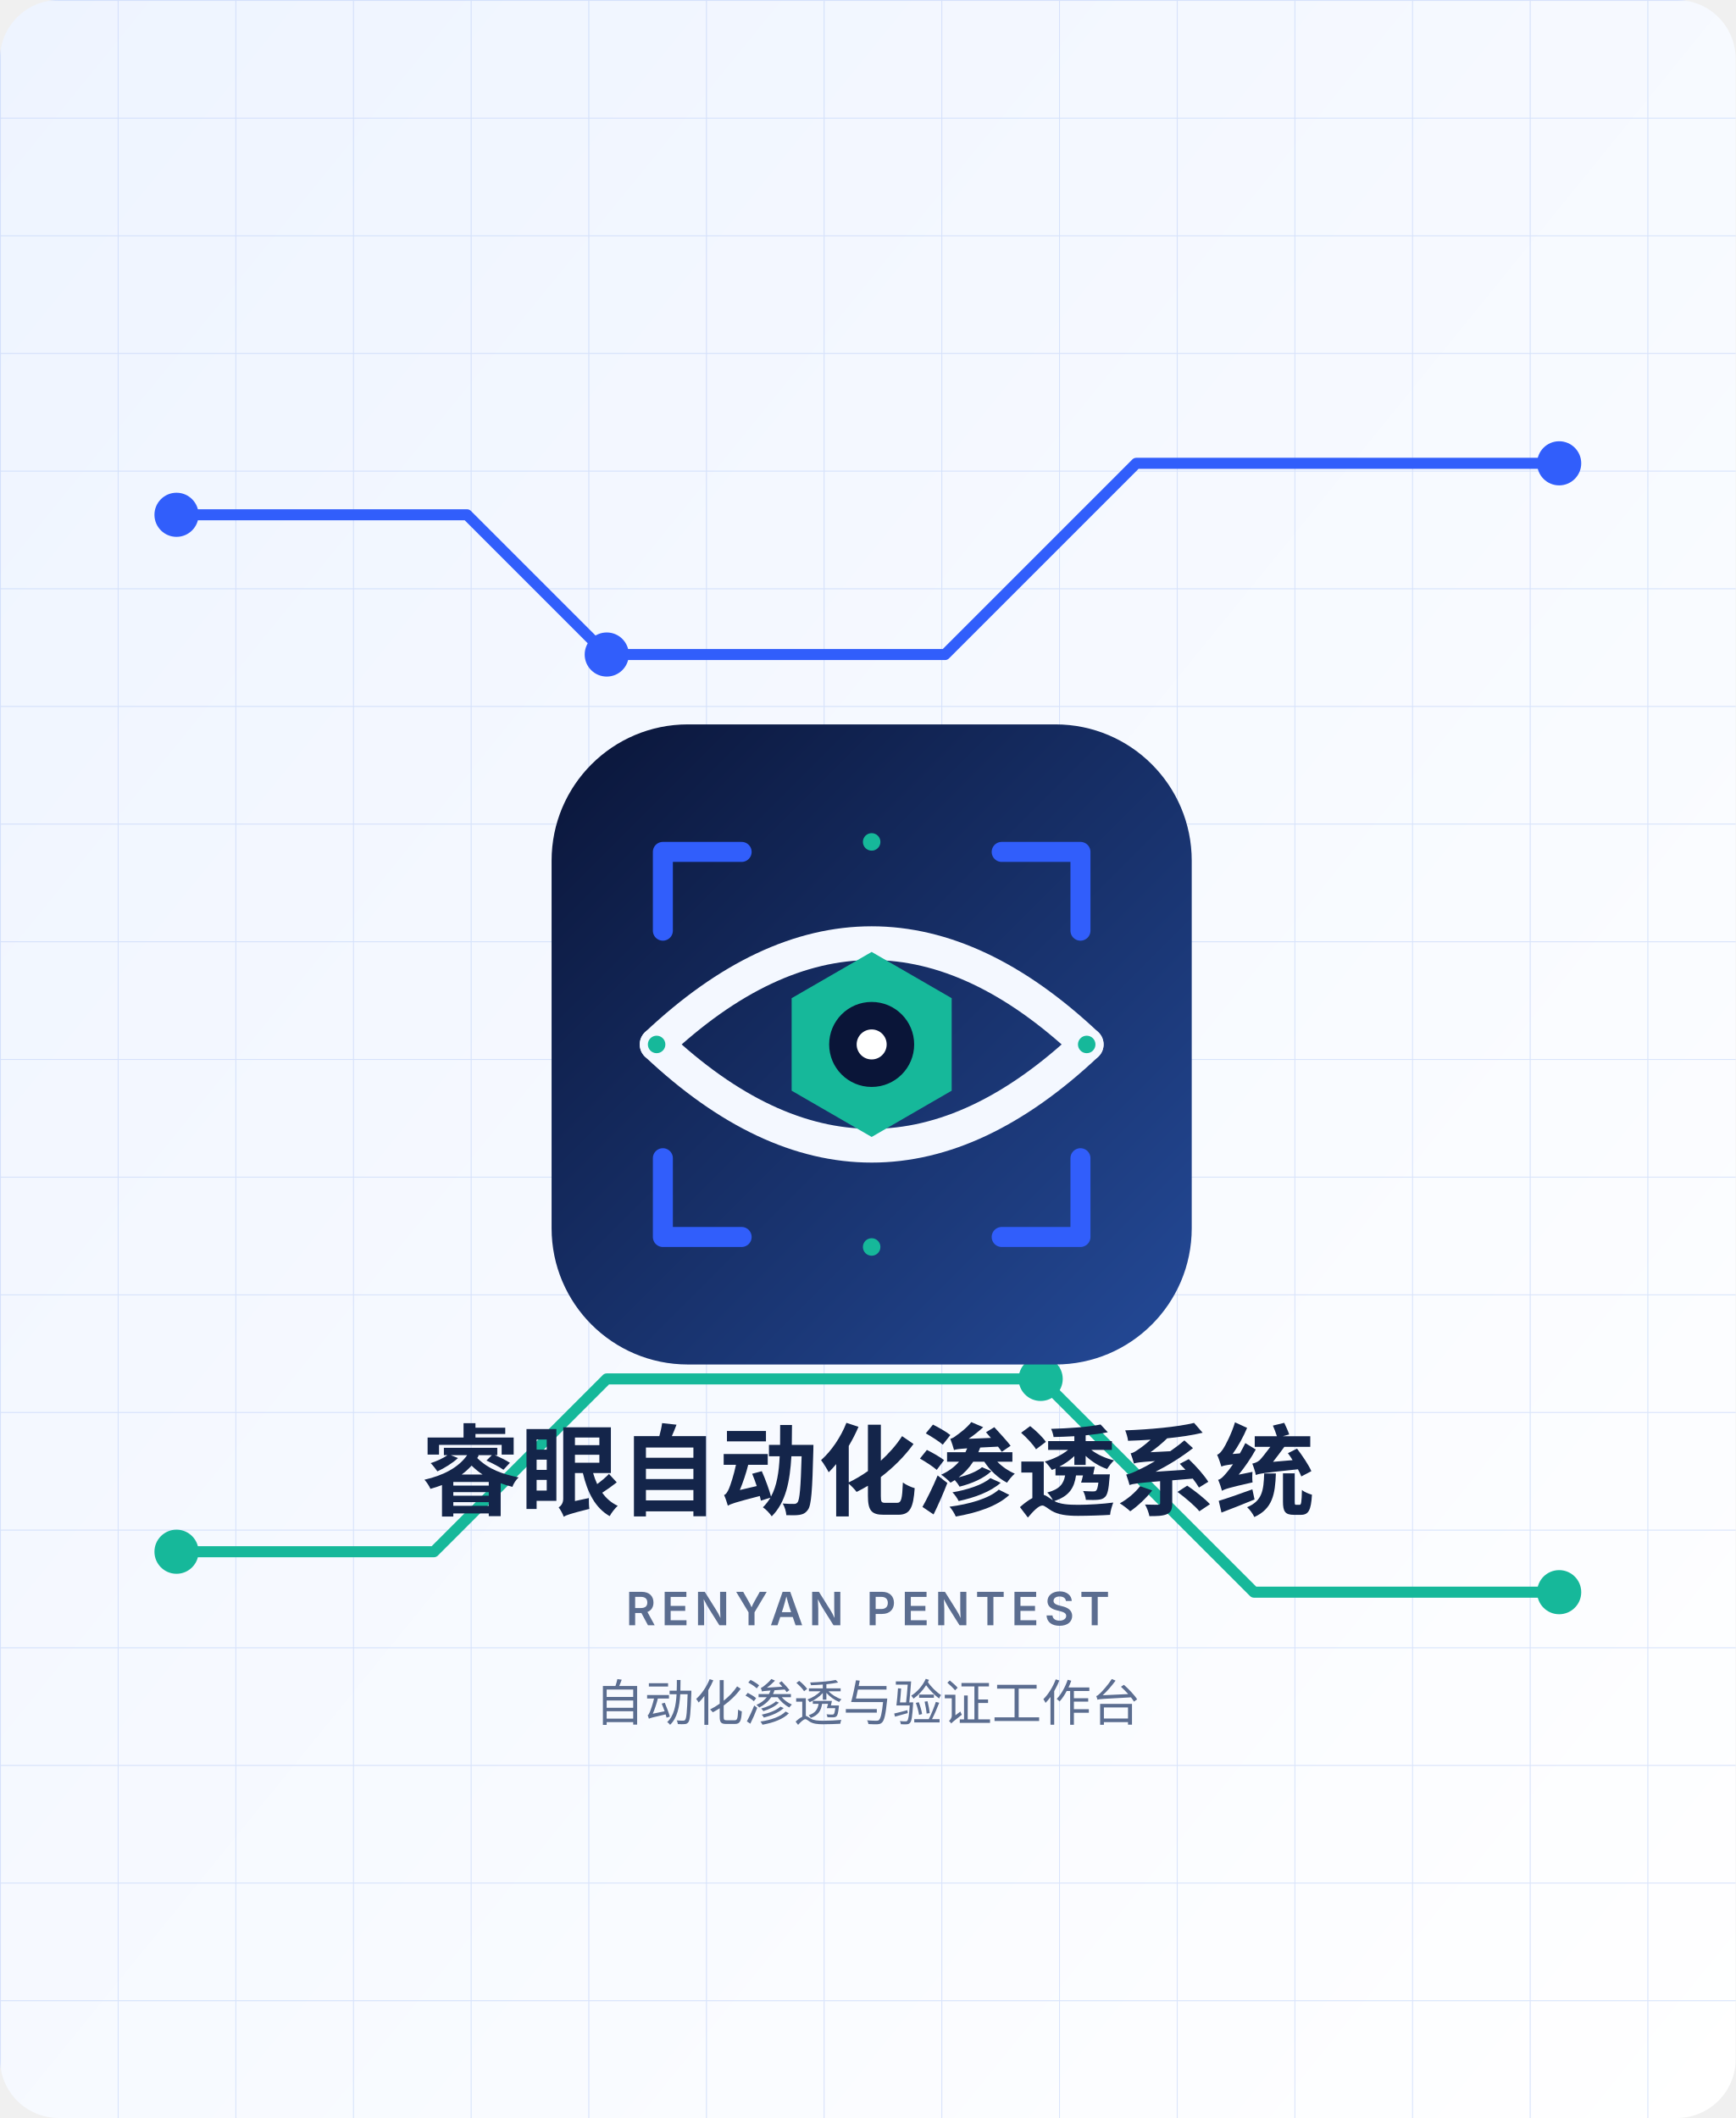
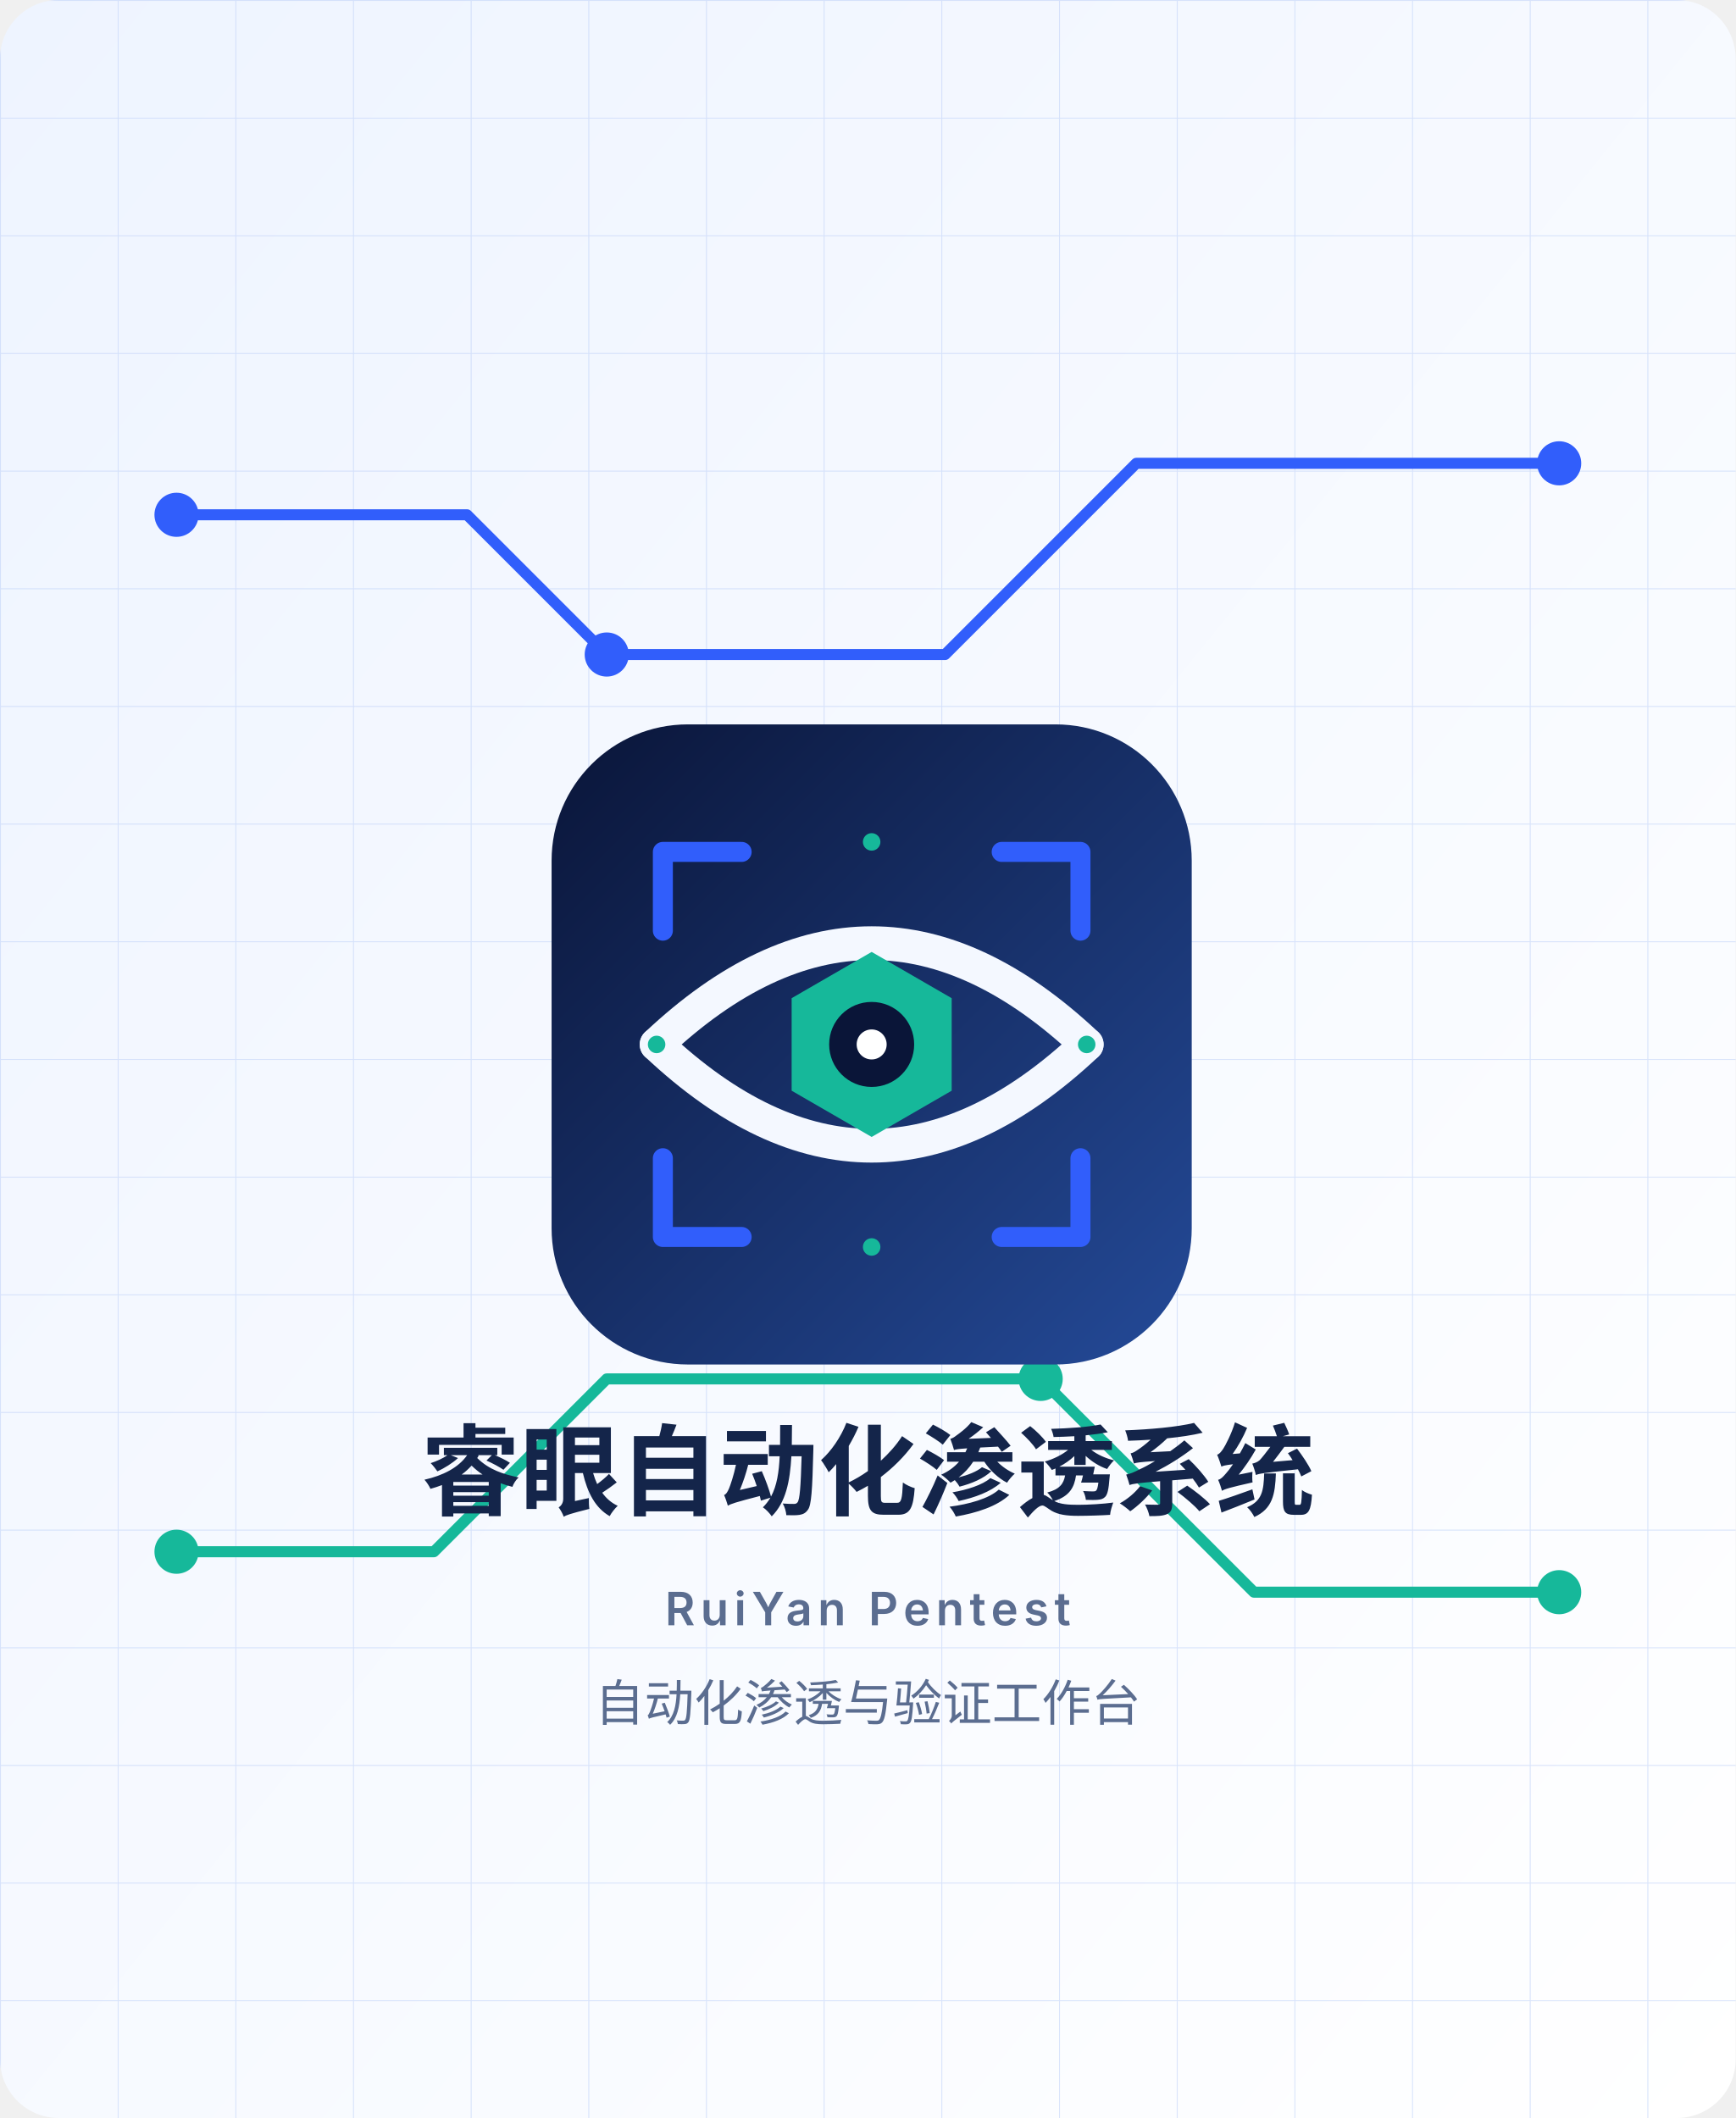
<svg xmlns="http://www.w3.org/2000/svg" viewBox="0 0 944 1152" role="img" aria-labelledby="title">
  <defs>
    <linearGradient id="panel-light" x1="0" y1="0" x2="1" y2="1">
      <stop offset="0" stop-color="#EEF4FF" />
      <stop offset="1" stop-color="#FFFFFF" />
    </linearGradient>
    <pattern id="grid-light" width="64" height="64" patternUnits="userSpaceOnUse">
      <path d="M64 0H0V64" fill="none" stroke="#BED0F7" stroke-width="1" opacity=".55" />
    </pattern>
  </defs>
  <rect width="944" height="1152" rx="32" fill="url(#panel-light)" />
  <rect width="944" height="1152" rx="32" fill="url(#grid-light)" />
  <path d="M96 280H254L330 356H514L618 252H848" fill="none" stroke="#315EFB" stroke-width="6" stroke-linecap="round" stroke-linejoin="round" />
  <path d="M96 844H236L330 750H566L682 866H848" fill="none" stroke="#16B89A" stroke-width="6" stroke-linecap="round" stroke-linejoin="round" />
  <g fill="#315EFB">
    <circle cx="96" cy="280" r="12" />
    <circle cx="848" cy="252" r="12" />
    <circle cx="330" cy="356" r="12" />
  </g>
  <g fill="#16B89A">
    <circle cx="96" cy="844" r="12" />
    <circle cx="848" cy="866" r="12" />
    <circle cx="566" cy="750" r="12" />
  </g>
  <g transform="translate(300 394) scale(.34)">
    <defs>
      <linearGradient id="panel-mark-light-background" x1="0" y1="0" x2="1" y2="1">
        <stop offset="0" stop-color="#0A1538" />
        <stop offset="1" stop-color="#244A98" />
      </linearGradient>
    </defs>
    <rect width="1024" height="1024" rx="218" fill="url(#panel-mark-light-background)" />
    <path d="M168 512 Q512 188 856 512" fill="none" stroke="#F4F8FF" stroke-width="54" stroke-linecap="round" />
    <path d="M168 512 Q512 836 856 512" fill="none" stroke="#F4F8FF" stroke-width="54" stroke-linecap="round" />
    <path d="M512 364 640 438 640 586 512 660 384 586 384 438Z" fill="#16B89A" />
    <circle cx="512" cy="512" r="68" fill="#0A1538" />
    <circle cx="512" cy="512" r="24" fill="#FFFFFF" />
    <path d="M304 204H178V330 M720 204H846V330 M304 820H178V694 M720 820H846V694" fill="none" stroke="#315EFB" stroke-width="32" stroke-linecap="round" stroke-linejoin="round" />
    <g fill="#16B89A">
      <circle cx="168" cy="512" r="14" />
      <circle cx="856" cy="512" r="14" />
      <circle cx="512" cy="188" r="14" />
      <circle cx="512" cy="836" r="14" />
    </g>
  </g>
  <text x="472" y="820" text-anchor="middle" fill="#14254A" font-family="Microsoft YaHei, PingFang SC, Noto Sans CJK SC, sans-serif" font-size="54" font-weight="700">睿眼自动化渗透系统</text>
-   <text x="472" y="884" text-anchor="middle" fill="#5B6D90" font-family="Inter, Segoe UI, sans-serif" font-size="25" font-weight="600" letter-spacing="3">RENYAN PENTEST</text>
+   <text x="472" y="884" text-anchor="middle" fill="#5B6D90" font-family="Inter, Segoe UI, sans-serif" font-size="25" font-weight="600" letter-spacing="3">RuiYan Pentest</text>
  <text x="472" y="936" text-anchor="middle" fill="#5B6D90" font-family="Microsoft YaHei, PingFang SC, Noto Sans CJK SC, sans-serif" font-size="27">自动化渗透与验证工作台</text>
</svg>
